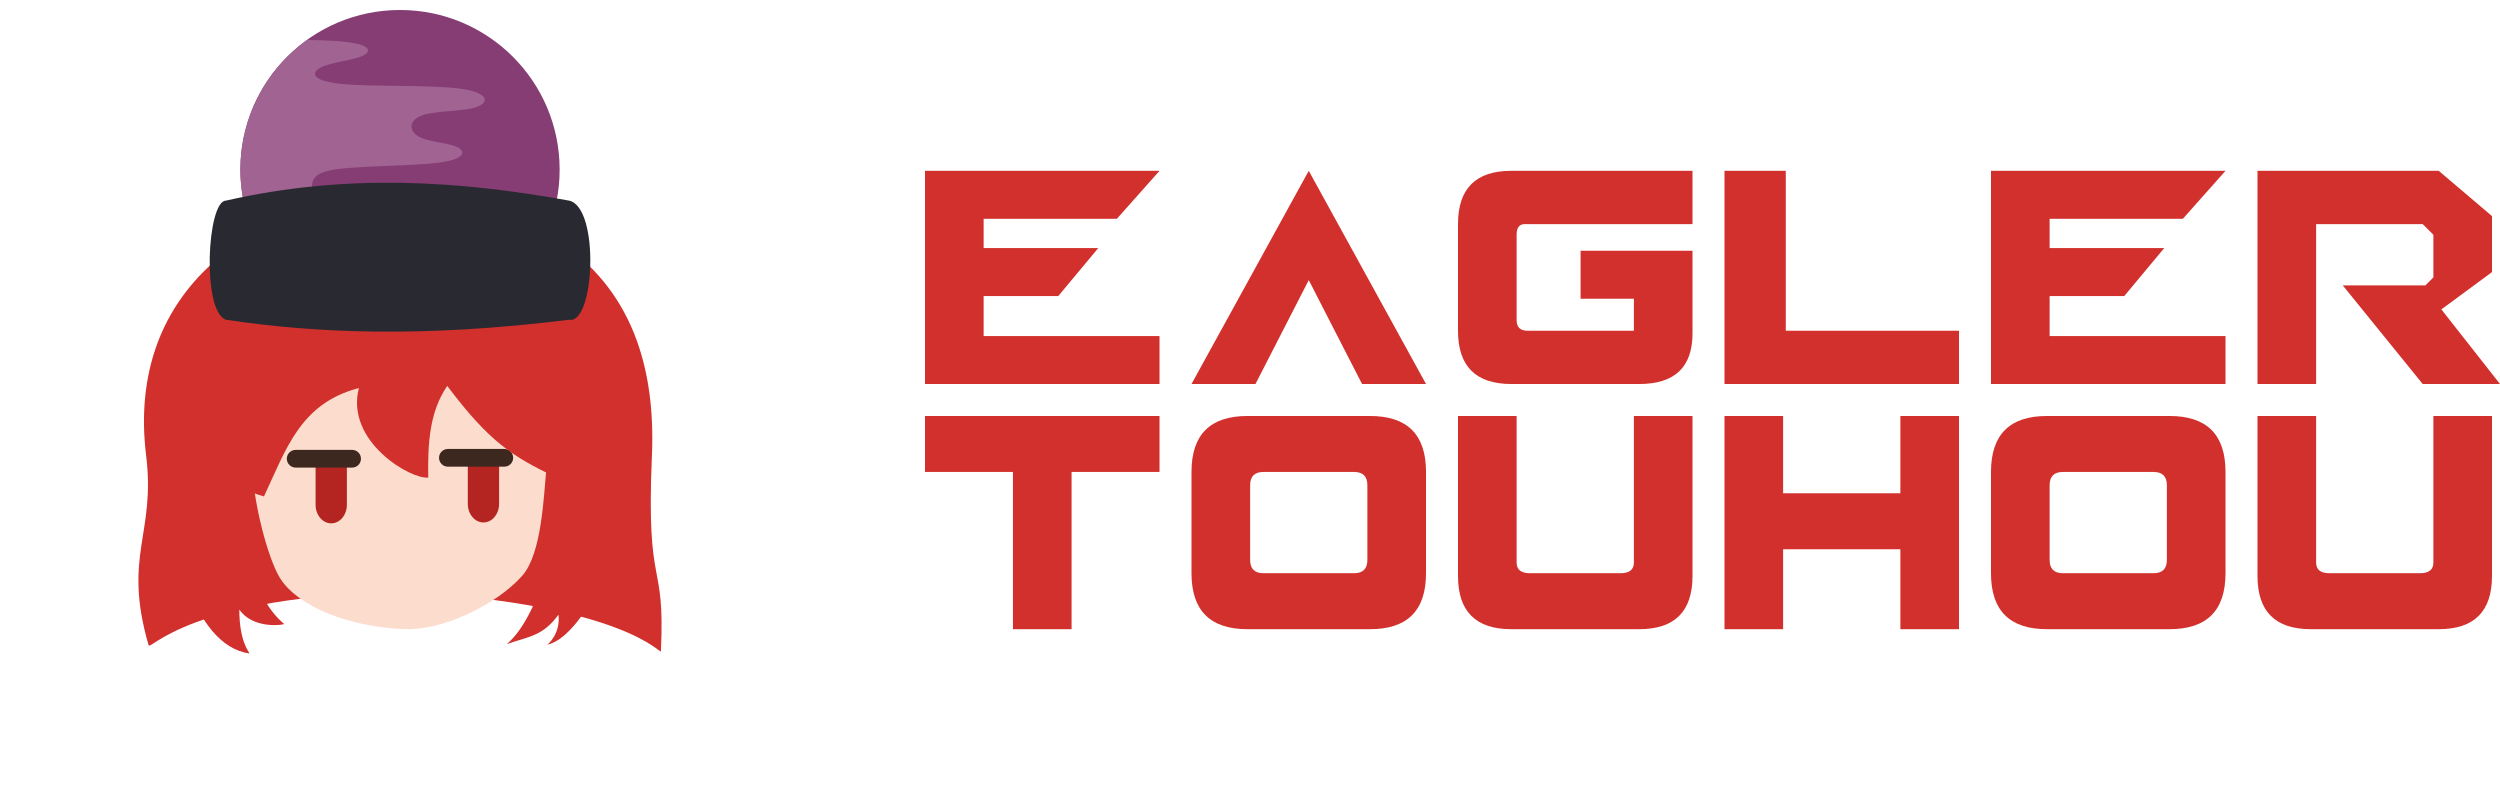
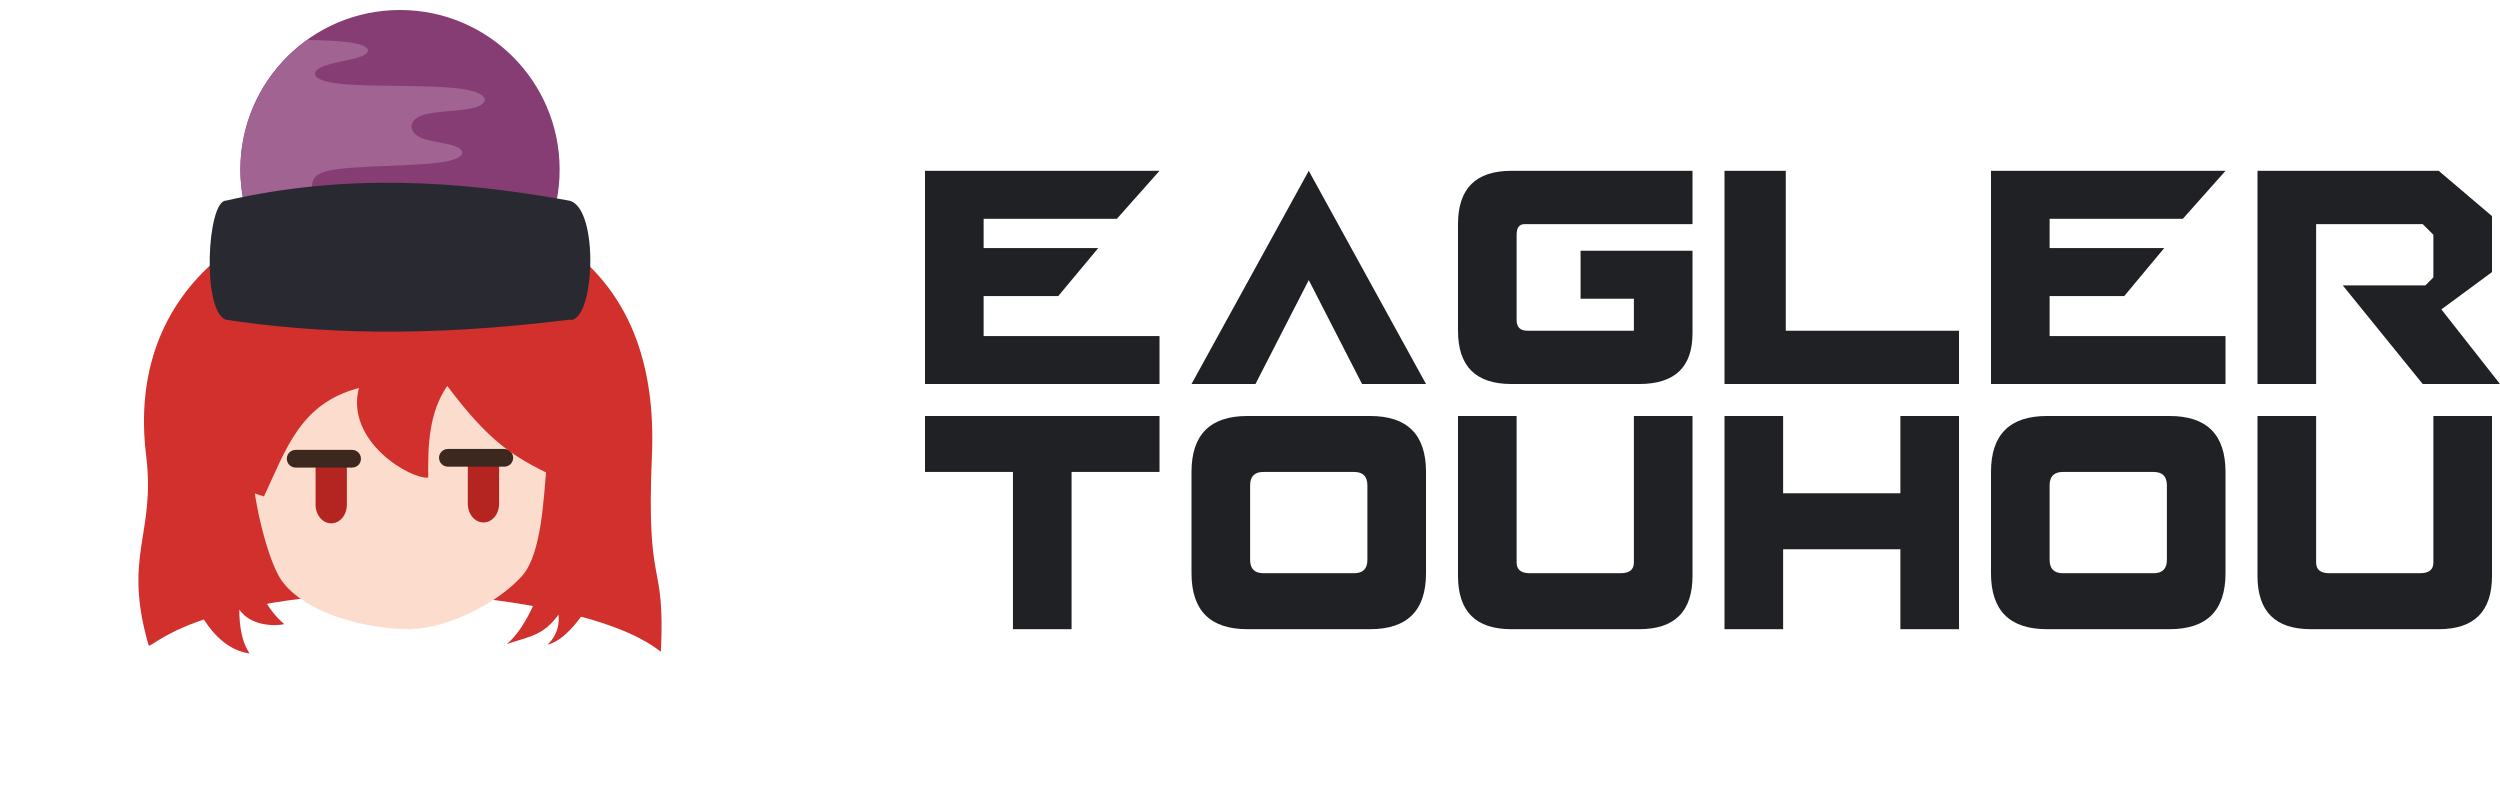
<svg xmlns="http://www.w3.org/2000/svg" xmlns:ns1="http://www.openswatchbook.org/uri/2009/osb" xmlns:xlink="http://www.w3.org/1999/xlink" viewBox="0 0 1000 320" width="1000" height="320" role="img" aria-label="EAGLER TOUHOU">
-   <style>.wordmark{fill:rgb(209 48 44)}@media(prefers-color-scheme:dark){.wordmark{fill:rgb(209 48 44)}}</style>
+   <style>.wordmark{fill:#202124}@media(prefers-color-scheme:dark){.wordmark{fill:#f0f0f2}}</style>
  <defs id="defs851">
    <linearGradient id="linearGradient6530">
      <stop style="stop-color:#71178b;stop-opacity:1" offset="0" id="stop6526" />
      <stop style="stop-color:#955a34;stop-opacity:1" offset="1" id="stop6528" />
    </linearGradient>
    <linearGradient ns1:paint="solid" id="linearGradient7231">
      <stop id="stop7229" offset="0" style="stop-color:#b3b3b3;stop-opacity:1;" />
    </linearGradient>
    <linearGradient gradientUnits="userSpaceOnUse" y2="251.62" x2="235.608" y1="228.803" x1="235.74" id="linearGradient6362" xlink:href="#linearGradient6530" />
    <linearGradient gradientUnits="userSpaceOnUse" y2="255.083" x2="235.264" y1="227.589" x1="235.264" id="linearGradient6364" xlink:href="#linearGradient6530" />
    <linearGradient gradientUnits="userSpaceOnUse" y2="252.929" x2="234.942" y1="231.561" x1="234.942" id="linearGradient6366" xlink:href="#linearGradient6530" />
  </defs>
  <g transform="translate(160 251.6751) scale(1.906133) translate(-80.00003 9.966593)">
    <g transform="translate(0,-155) scale(3.778598,3.778598) translate(-52.96426,-346.6636)">
      <path id="path6460" style="fill:#d1302c;fill-opacity:1;stroke-width:1;paint-order:normal" d="m 60.171,385.928 c -1.44,-4.99 0.407,-6.135 -0.133,-10.521 -0.565,-4.585 0.882,-8.329 3.973,-10.938 5.03,-4.25 13.057,-4.72 18.744,-1.095 4.308,2.745 5.579,7.226 5.372,12.034 -0.33,7.704 0.747,5.574 0.499,10.865 -0.01,0.214 -1.944,-2.595 -14.165,-3.296 -12.102,0.192 -14.188,3.307 -14.291,2.952 z" />
      <path data-face="" id="path6462" style="fill:#fbdccd;fill-opacity:1;stroke-width:1;paint-order:normal" d="m 82.282,375.955 c -0.171,1.723 -0.259,4.895 -1.369,6.137 -1.402,1.57 -4.338,3.03 -6.519,2.951 -3.063,-0.111 -5.966,-1.25 -6.942,-2.869 -0.674,-1.119 -1.436,-4.133 -1.498,-5.885 -0.066,-1.867 0.414,-3.805 0.885,-5.053 0.912,-2.416 4.234,-4.931 7.892,-4.873 3.657,0.056 5.732,1.932 6.632,3.946 0.959,1.664 1.038,4.003 0.924,5.642 z" />
      <g transform="translate(53.8368,389.0595)" id="g6474">
        <path id="path6466" d="m 15.611,-13.227 0,2.301 c 0,0.573 0.388,1.035 0.869,1.035 0.482,0 0.869,-0.461 0.869,-1.035 l 0,-2.301 z" style="fill:#b42522;fill-opacity:1;stroke-width:1;paint-order:normal" />
        <rect ry="0.491" y="-13.971" x="14.014" height="0.983" width="4.117" id="rect6468" style="opacity:1;fill:#3c281f;fill-opacity:1;fill-rule:nonzero;stroke:none;stroke-width:1.588;stroke-linecap:round;stroke-linejoin:bevel;stroke-miterlimit:4;stroke-dasharray:none;stroke-opacity:1;paint-order:normal" />
        <path style="fill:#b42522;fill-opacity:1;stroke-width:1;paint-order:normal" d="m 24.065,-13.277 0,2.301 c 0,0.573 0.388,1.035 0.869,1.035 0.482,0 0.869,-0.461 0.869,-1.035 l 0,-2.301 z" id="path6470" />
        <rect style="opacity:1;fill:#3c281f;fill-opacity:1;fill-rule:nonzero;stroke:none;stroke-width:1.588;stroke-linecap:round;stroke-linejoin:bevel;stroke-miterlimit:4;stroke-dasharray:none;stroke-opacity:1;paint-order:normal" id="rect6472" width="4.117" height="0.983" x="22.467" y="-14.022" ry="0.491" />
      </g>
      <path id="path6479" d="m 74.14,363.031 c -6.862,0.004 -12.505,5.411 -12.8,12.267 6e-5,4.9e-4 -6e-5,9.2e-4 0,0.002 -0.281,4.616 1.252,10.669 4.432,11.093 0.031,-0.041 -0.561,-0.582 -0.56,-2.444 0.705,1.062 2.34,0.889 2.496,0.811 -2.008,-1.647 -2.687,-5.827 -2.689,-8.909 -2.4e-4,-5.037 4.083,-9.12 9.12,-9.12 5.037,2e-5 9.12,4.083 9.12,9.12 -0.004,2.679 -1.143,8.293 -3.189,10.023 1.263,-0.442 1.988,-0.434 2.868,-1.633 0.122,1.092 -0.618,1.666 -0.618,1.666 2.145,-0.471 4.794,-6.486 4.639,-10.056 7e-5,-7.08 -5.739,-12.82 -12.82,-12.82 z" style="fill:#d1302c;fill-opacity:1;stroke:none;stroke-width:1.323;stroke-linecap:round;stroke-linejoin:miter;stroke-miterlimit:4;stroke-dasharray:none;stroke-opacity:1;paint-order:stroke fill markers" />
      <path d="m 66.582,377.674 c -6.739,-1.956 -3.874,-8.608 0.845,-12.949 3.646,-3.694 9.466,-4.106 13.587,-0.952 4.647,3.556 6.821,8.192 1.732,12.816 -2.354,-1.136 -3.632,-1.926 -5.986,-5.053 -0.997,1.443 -1.086,3.242 -1.055,5.089 -0.927,0.127 -4.621,-1.982 -3.852,-4.971 -3.262,0.849 -4.043,3.406 -5.272,6.019 z" style="fill:#d1302c;fill-opacity:1;stroke-width:1;paint-order:normal" id="path6481" />
      <circle style="opacity:1;fill:#863d74;fill-opacity:1;stroke:none;stroke-width:0.529;stroke-linecap:round;stroke-linejoin:round;stroke-miterlimit:4;stroke-dasharray:none;stroke-opacity:1" id="path6483" cx="74.136" cy="359.525" r="8.866" />
      <path style="fill:#a16492;fill-opacity:1;stroke:none;stroke-width:1px;stroke-linecap:butt;stroke-linejoin:miter;stroke-opacity:1" d="m 260.658,1331.293 a 33.5,33.5 0 0 0 -14.027,27.207 33.5,33.5 0 0 0 1.732,10.498 c 3.489,1.721 7.233,2.44 9.611,2.199 4.656,-0.472 4.068,-4.595 3.773,-7.482 -0.295,-2.888 -0.295,-4.537 5.127,-5.303 5.422,-0.766 16.255,-0.649 21.68,-1.416 5.424,-0.767 5.425,-2.415 3.422,-3.299 -2.003,-0.883 -6.01,-1.001 -8.014,-2.18 -2.004,-1.179 -2.005,-3.419 0.824,-4.42 2.829,-1.001 8.483,-0.765 11.312,-1.709 2.829,-0.944 2.83,-3.064 -3.416,-3.889 -6.246,-0.825 -18.73,-0.353 -24.98,-1.002 -6.251,-0.649 -6.251,-2.416 -4.129,-3.477 2.122,-1.06 6.362,-1.414 8.484,-2.299 2.122,-0.885 2.122,-2.298 -2.65,-2.945 -2.208,-0.3 -5.443,-0.431 -8.75,-0.484 z" transform="scale(0.2646484,0.2646484)" id="path7026" />
      <path style="fill:#292a31;fill-opacity:1;stroke:none;stroke-width:0.265px;stroke-linecap:butt;stroke-linejoin:miter;stroke-opacity:1" d="m 64.472,361.245 c 6.656,-1.522 12.925,-1.111 19.055,0 1.714,0.369 1.423,6.9 0,6.616 -8.048,0.998 -13.995,0.76 -19.055,0 -1.352,-0.448 -1.054,-6.615 0,-6.616 z" id="path6485" />
    </g>
  </g>
  <svg class="wordmark" x="370" y="68.325" width="630" height="183.35" viewBox="0 0 591 172">
    <g transform="translate(0 0)">
      <path fill-rule="evenodd" transform="translate(0 0)" d="M0 0H88L72 18H22V29H65L50 47H22V62H88V80H0Z" />
      <path fill-rule="evenodd" transform="translate(100 0)" d="M0 80L44 0L88 80H64L44 41L24 80Z" />
      <path fill-rule="evenodd" transform="translate(200 0)" d="M20 0H88V20H25Q22 20 22 24V56Q22 60 26 60H66V48H46V30H88V61Q88 80 68 80H20Q0 80 0 60V20Q0 0 20 0Z" />
      <path fill-rule="evenodd" transform="translate(300 0)" d="M0 0H23V60H88V80H0Z" />
      <path fill-rule="evenodd" transform="translate(400 0)" d="M0 0H88L72 18H22V29H65L50 47H22V62H88V80H0Z" />
      <path fill-rule="evenodd" transform="translate(500 0)" d="M0 0H68L88 17V38L69 52L91 80H62L32 43H63L66 40V24L62 20H22V80H0Z" />
    </g>
    <g transform="translate(0 92)">
      <path fill-rule="evenodd" transform="translate(0 0)" d="M0 0H88V21H55V80H33V21H0Z" />
      <path fill-rule="evenodd" transform="translate(100 0)" d="M21 0H67Q88 0 88 21V59Q88 80 67 80H21Q0 80 0 59V21Q0 0 21 0ZM27 21Q22 21 22 26V54Q22 59 27 59H61Q66 59 66 54V26Q66 21 61 21Z" />
      <path fill-rule="evenodd" transform="translate(200 0)" d="M0 0H22V55Q22 59 27 59H61Q66 59 66 55V0H88V60Q88 80 68 80H20Q0 80 0 60Z" />
      <path fill-rule="evenodd" transform="translate(300 0)" d="M0 0H22V29H66V0H88V80H66V50H22V80H0Z" />
      <path fill-rule="evenodd" transform="translate(400 0)" d="M21 0H67Q88 0 88 21V59Q88 80 67 80H21Q0 80 0 59V21Q0 0 21 0ZM27 21Q22 21 22 26V54Q22 59 27 59H61Q66 59 66 54V26Q66 21 61 21Z" />
      <path fill-rule="evenodd" transform="translate(500 0)" d="M0 0H22V55Q22 59 27 59H61Q66 59 66 55V0H88V60Q88 80 68 80H20Q0 80 0 60Z" />
    </g>
  </svg>
</svg>
